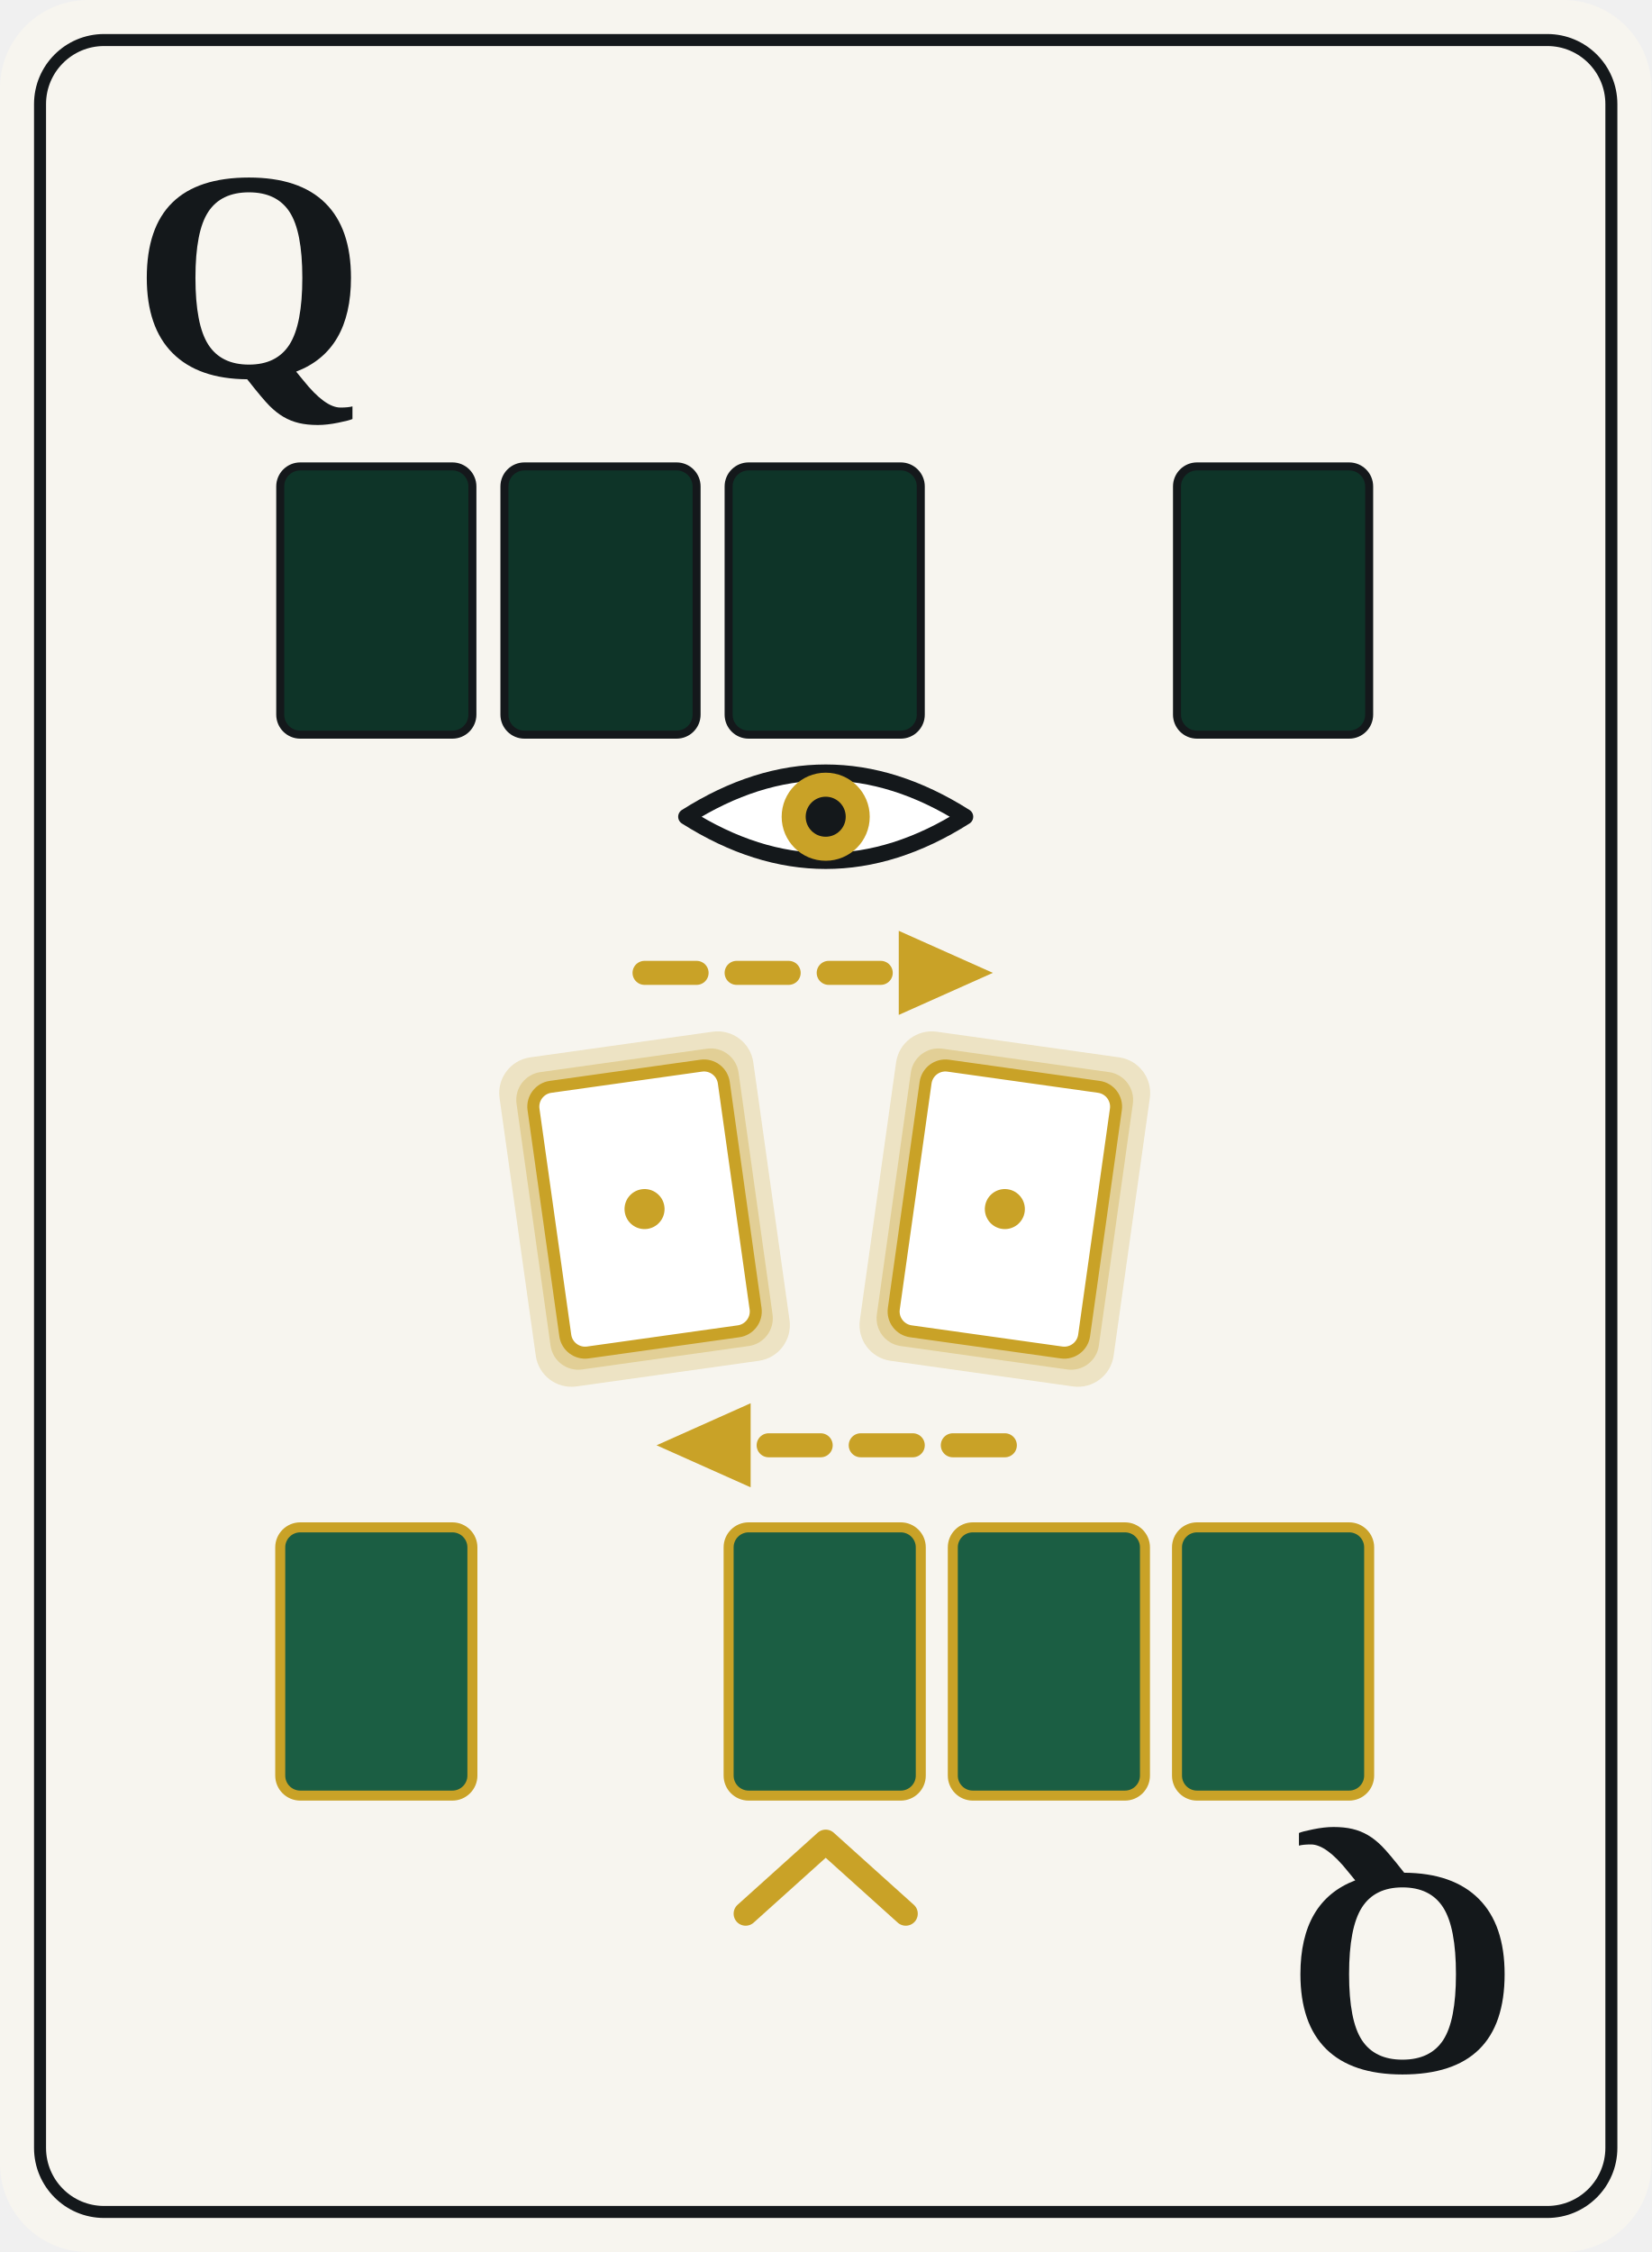
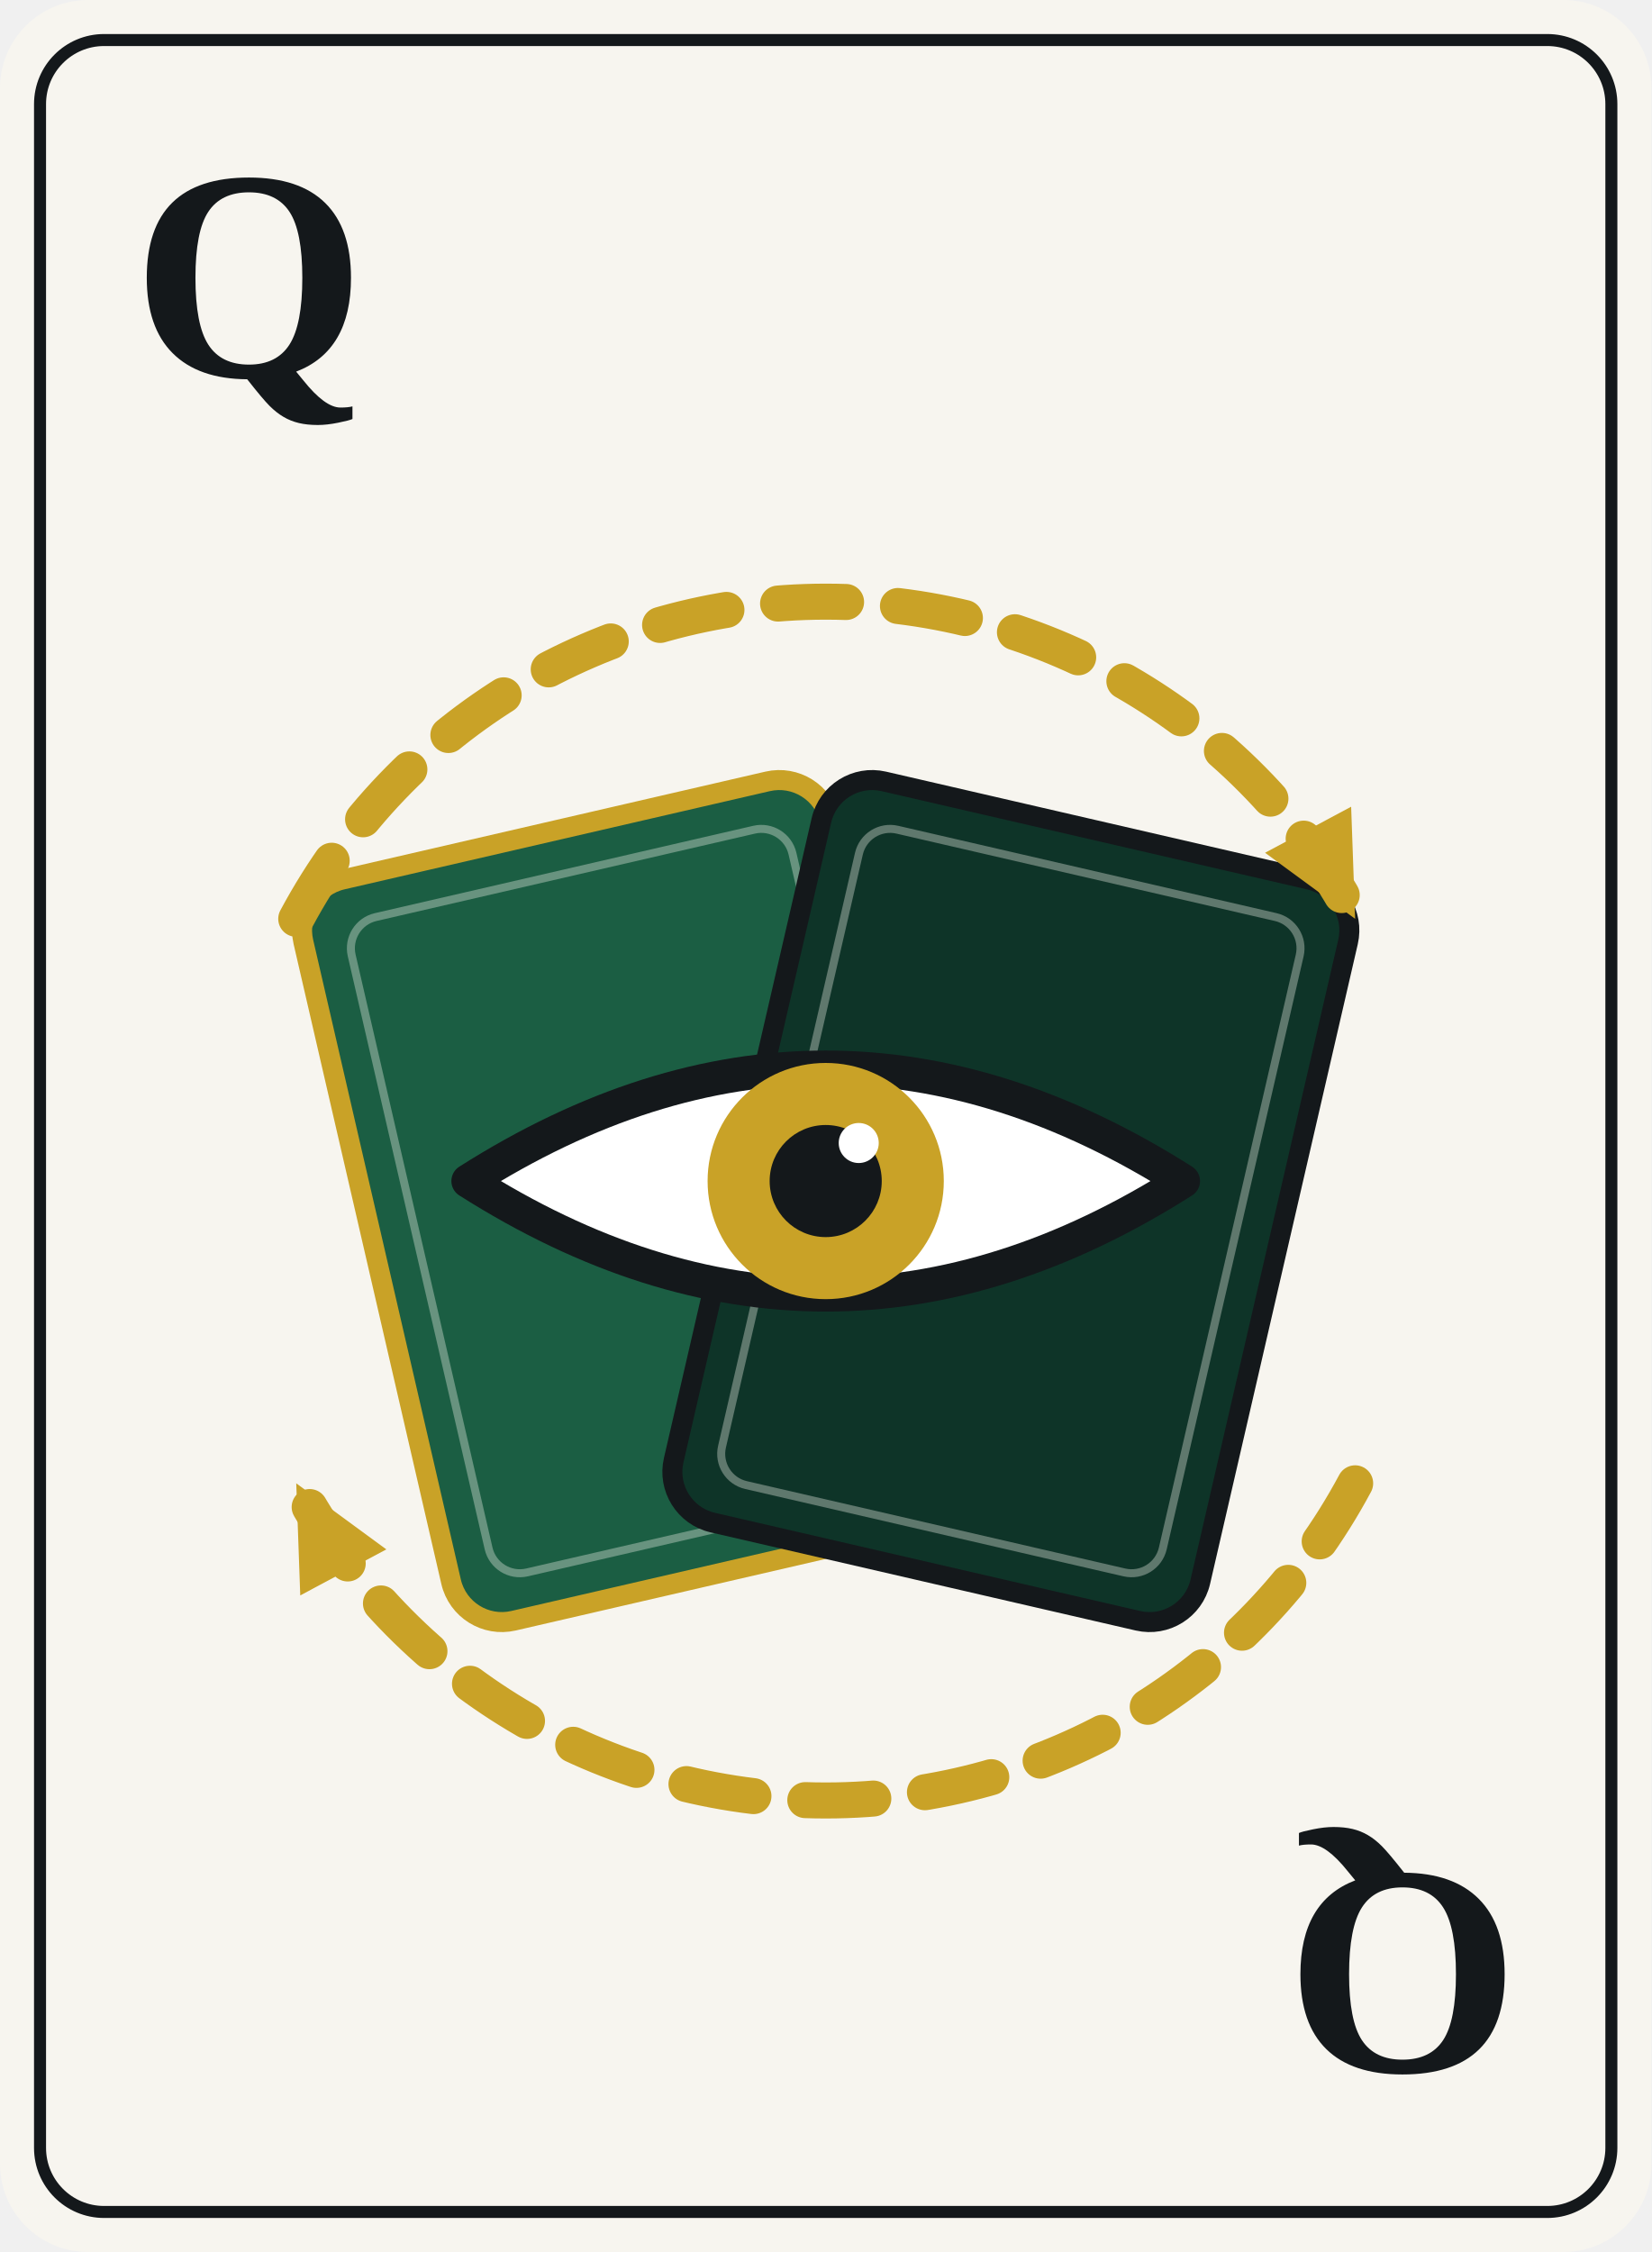
<svg xmlns="http://www.w3.org/2000/svg" viewBox="0 0 825 1125">
  <rect width="825" height="1125" rx="44" fill="#F7F5EF" />
  <rect x="20" y="20" width="785" height="1085" rx="32" fill="none" stroke="#14181B" stroke-width="6" />
  <text x="66" y="188" font-family="Georgia, 'Times New Roman', serif" font-size="150" font-weight="bold" fill="#14181B">Q</text>
  <g transform="rotate(180 412.5 562.5)">
    <text x="66" y="188" font-family="Georgia, 'Times New Roman', serif" font-size="150" font-weight="bold" fill="#14181B">Q</text>
  </g>
-   <rect x="140" y="233" width="96" height="134" rx="10" fill="#0E3428" stroke="#14181B" stroke-width="4" opacity="1.0" />
-   <rect x="252" y="233" width="96" height="134" rx="10" fill="#0E3428" stroke="#14181B" stroke-width="4" opacity="1.0" />
-   <rect x="364" y="233" width="96" height="134" rx="10" fill="#0E3428" stroke="#14181B" stroke-width="4" opacity="1.0" />
-   <rect x="588" y="233" width="96" height="134" rx="10" fill="#0E3428" stroke="#14181B" stroke-width="4" opacity="1.0" />
-   <rect x="140" y="763" width="96" height="134" rx="10" fill="#1B5E43" stroke="#C9A227" stroke-width="5" opacity="1.0" />
-   <rect x="364" y="763" width="96" height="134" rx="10" fill="#1B5E43" stroke="#C9A227" stroke-width="5" opacity="1.0" />
-   <rect x="476" y="763" width="96" height="134" rx="10" fill="#1B5E43" stroke="#C9A227" stroke-width="5" opacity="1.0" />
-   <rect x="588" y="763" width="96" height="134" rx="10" fill="#1B5E43" stroke="#C9A227" stroke-width="5" opacity="1.0" />
-   <g transform="rotate(-8 322 604)">
-     <rect x="258.0" y="521.0" width="128" height="166" rx="18" fill="#C9A227" opacity="0.22" />
-     <rect x="266.0" y="529.0" width="112" height="150" rx="14" fill="#C9A227" opacity="0.30" />
-     <rect x="274.0" y="537.0" width="96" height="134" rx="10" fill="#FFFFFF" stroke="#C9A227" stroke-width="6" />
-     <circle cx="322" cy="604" r="10" fill="#C9A227" />
+   <g transform="rotate(-13 320 600)">
+     <rect x="185" y="410" width="270" height="380" rx="26" fill="#1B5E43" stroke="#C9A227" stroke-width="10" />
+     <rect x="207" y="432" width="226" height="336" rx="16" fill="none" stroke="#F7F5EF" stroke-width="4" opacity="0.35" />
  </g>
-   <g transform="rotate(8 502 604)">
-     <rect x="438.0" y="521.0" width="128" height="166" rx="18" fill="#C9A227" opacity="0.22" />
-     <rect x="446.0" y="529.0" width="112" height="150" rx="14" fill="#C9A227" opacity="0.30" />
-     <rect x="454.0" y="537.0" width="96" height="134" rx="10" fill="#FFFFFF" stroke="#C9A227" stroke-width="6" />
-     <circle cx="502" cy="604" r="10" fill="#C9A227" />
+   <g transform="rotate(13 505 600)">
+     <rect x="370" y="410" width="270" height="380" rx="26" fill="#0E3428" stroke="#14181B" stroke-width="10" />
+     <rect x="392" y="432" width="226" height="336" rx="16" fill="none" stroke="#F7F5EF" stroke-width="4" opacity="0.35" />
  </g>
-   <line x1="322" y1="486" x2="462" y2="486" stroke="#C9A227" stroke-width="12" stroke-linecap="round" stroke-dasharray="26 20" />
-   <polygon points="496,486 449,507 449,465" fill="#C9A227" />
-   <line x1="502" y1="722" x2="362" y2="722" stroke="#C9A227" stroke-width="12" stroke-linecap="round" stroke-dasharray="26 20" />
-   <polygon points="328,722 375,701 375,743" fill="#C9A227" />
-   <path d="M 342.8,408 Q 412.5,363.8 482.2,408 Q 412.5,452.2 342.8,408 Z" fill="#FFFFFF" stroke="#14181B" stroke-width="8" stroke-linejoin="round" />
-   <circle cx="412.5" cy="408" r="22" fill="#C9A227" />
-   <circle cx="412.5" cy="408" r="10" fill="#14181B" />
-   <polyline points="372.5,956.0 412.5,920.0 452.5,956.0" fill="none" stroke="#C9A227" stroke-width="12" stroke-linecap="round" stroke-linejoin="round" />
+   <path d="M 234.0,590 Q 412.5,476.6 591.0,590 Q 412.5,703.4 234.0,590 Z" fill="#FFFFFF" stroke="#14181B" stroke-width="17" stroke-linejoin="round" />
+   <circle cx="412.5" cy="590" r="59" fill="#C9A227" />
+   <circle cx="412.5" cy="590" r="28" fill="#14181B" />
+   <circle cx="429" cy="571" r="10" fill="#FFFFFF" />
+   <path d="M 148,459 A 300 300 0 0 1 677,459" fill="none" stroke="#C9A227" stroke-width="18" stroke-linecap="round" stroke-dasharray="34 26" />
+   <polygon points="677,459 632,426 675,403" fill="#C9A227" />
+   <path d="M 677,741 A 300 300 0 0 1 148,741" fill="none" stroke="#C9A227" stroke-width="18" stroke-linecap="round" stroke-dasharray="34 26" />
+   <polygon points="148,741 193,774 150,797" fill="#C9A227" />
</svg>
